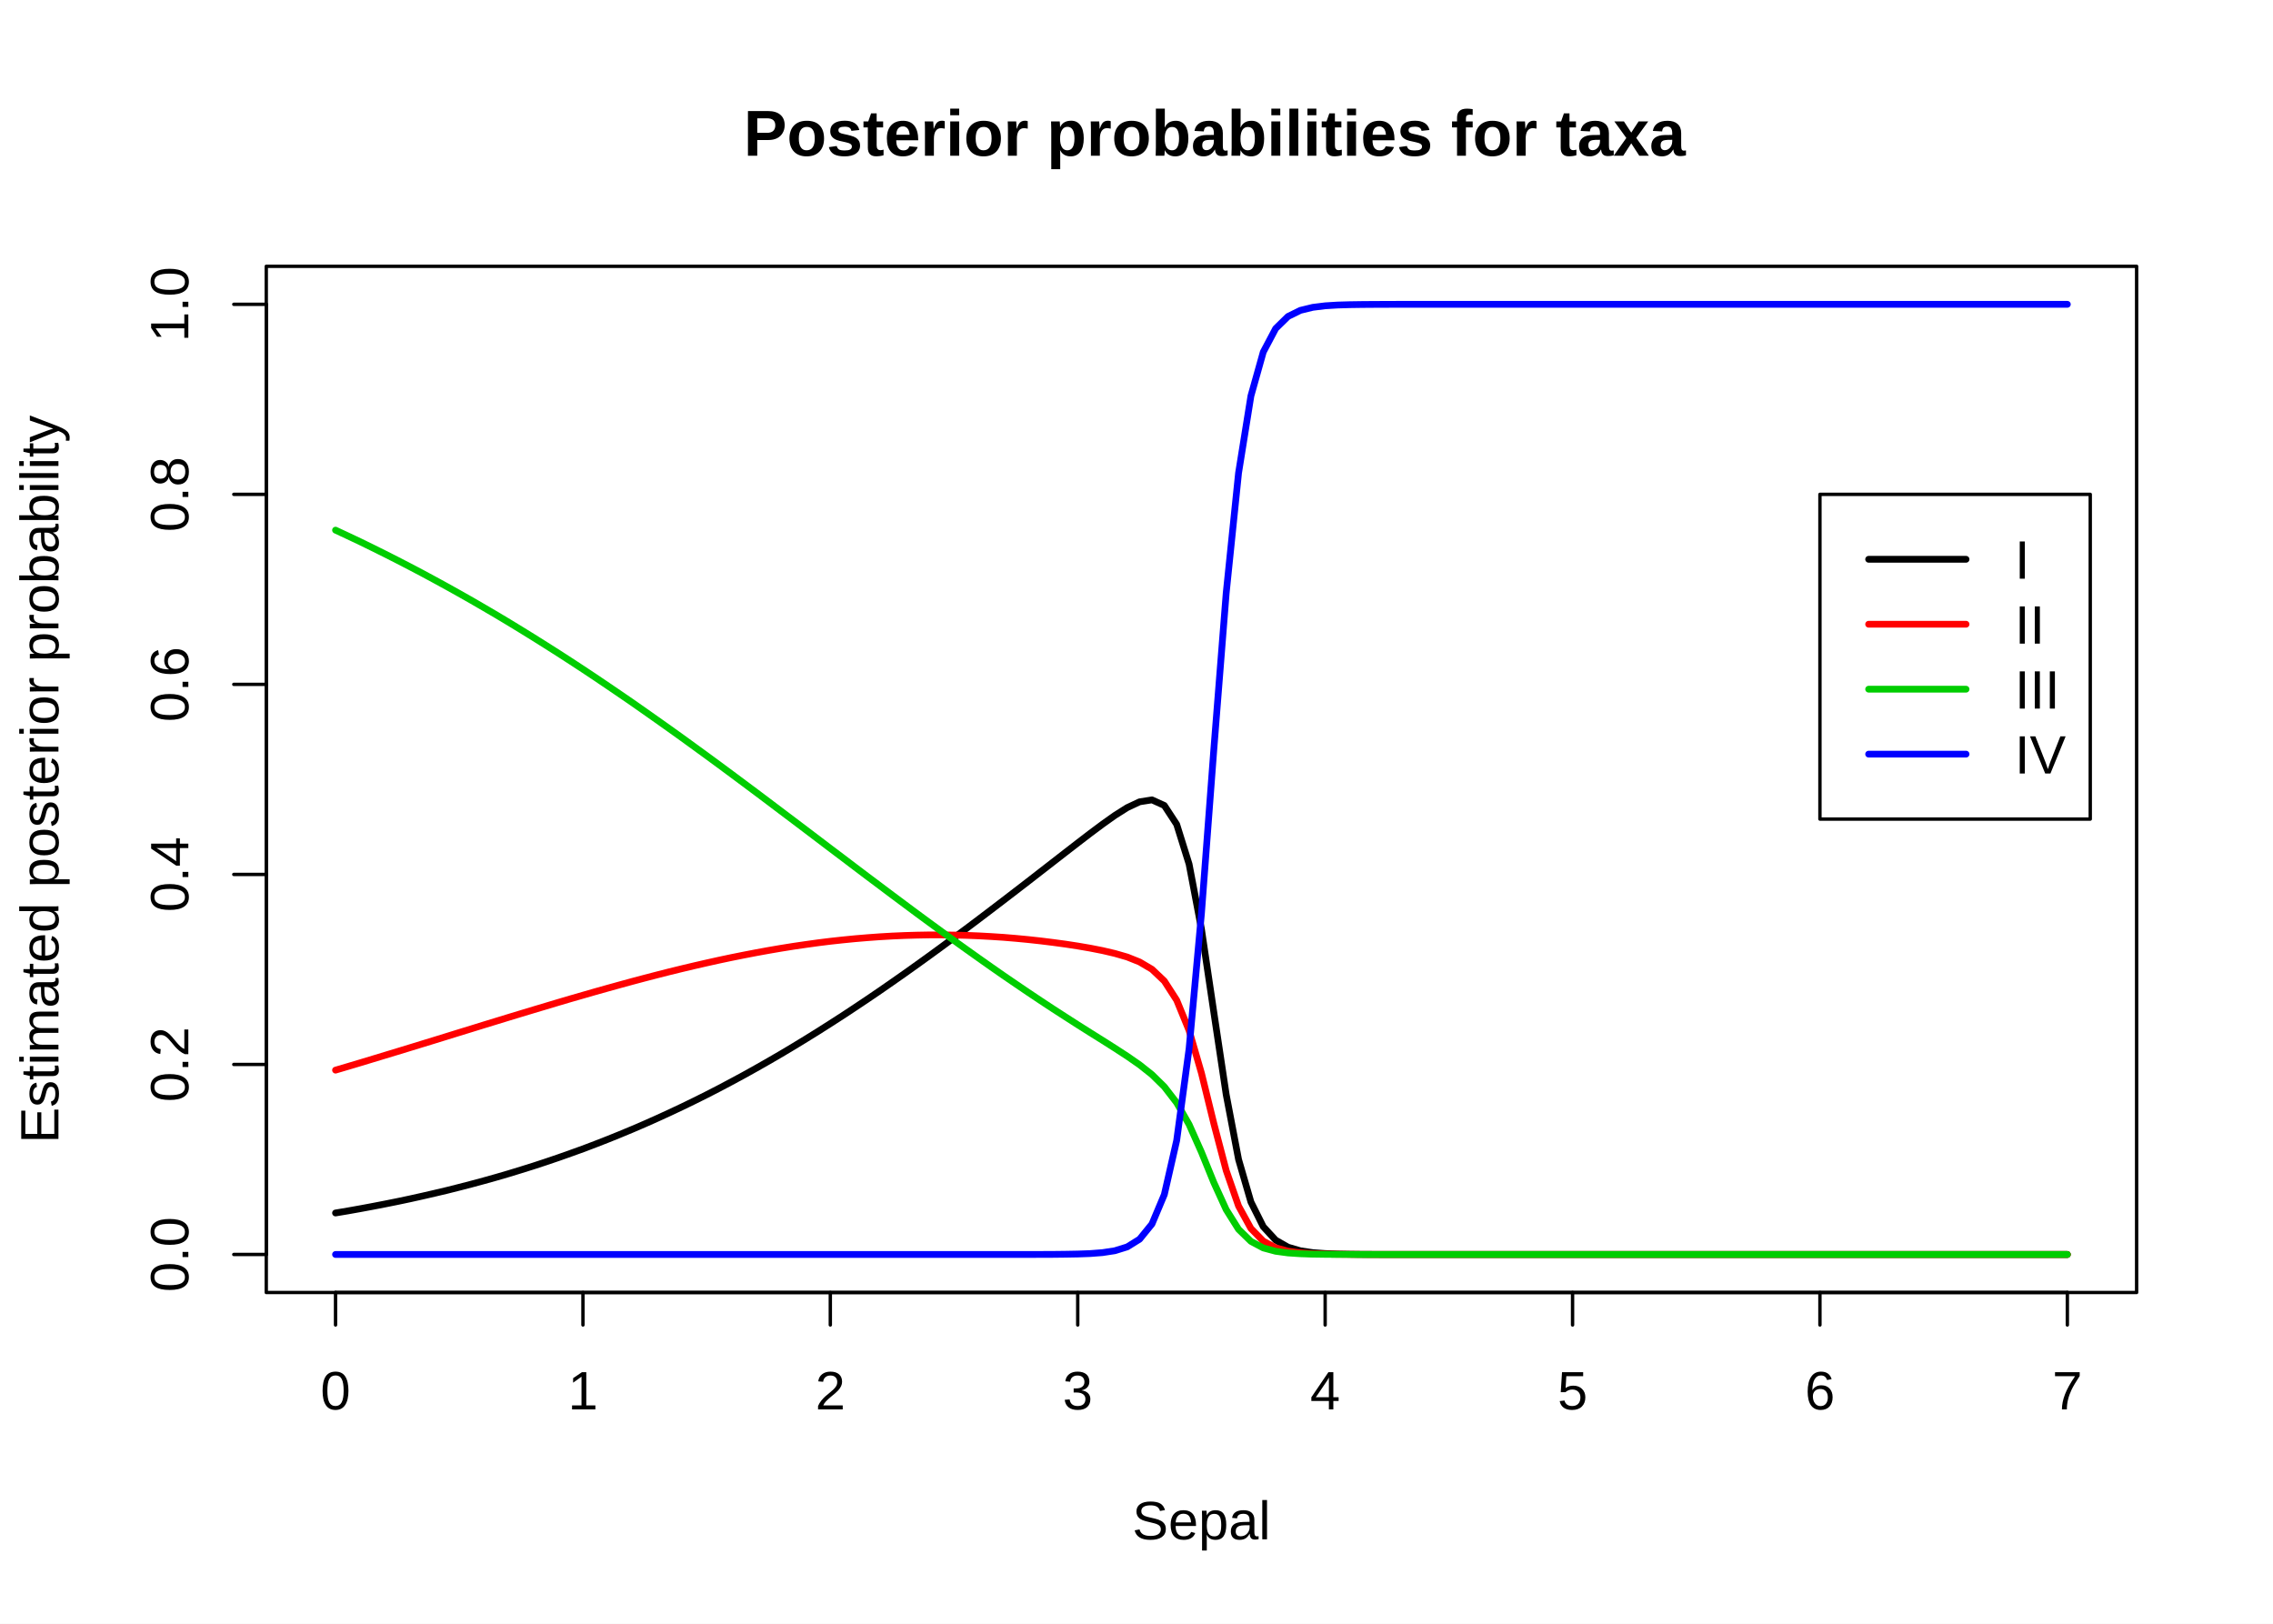
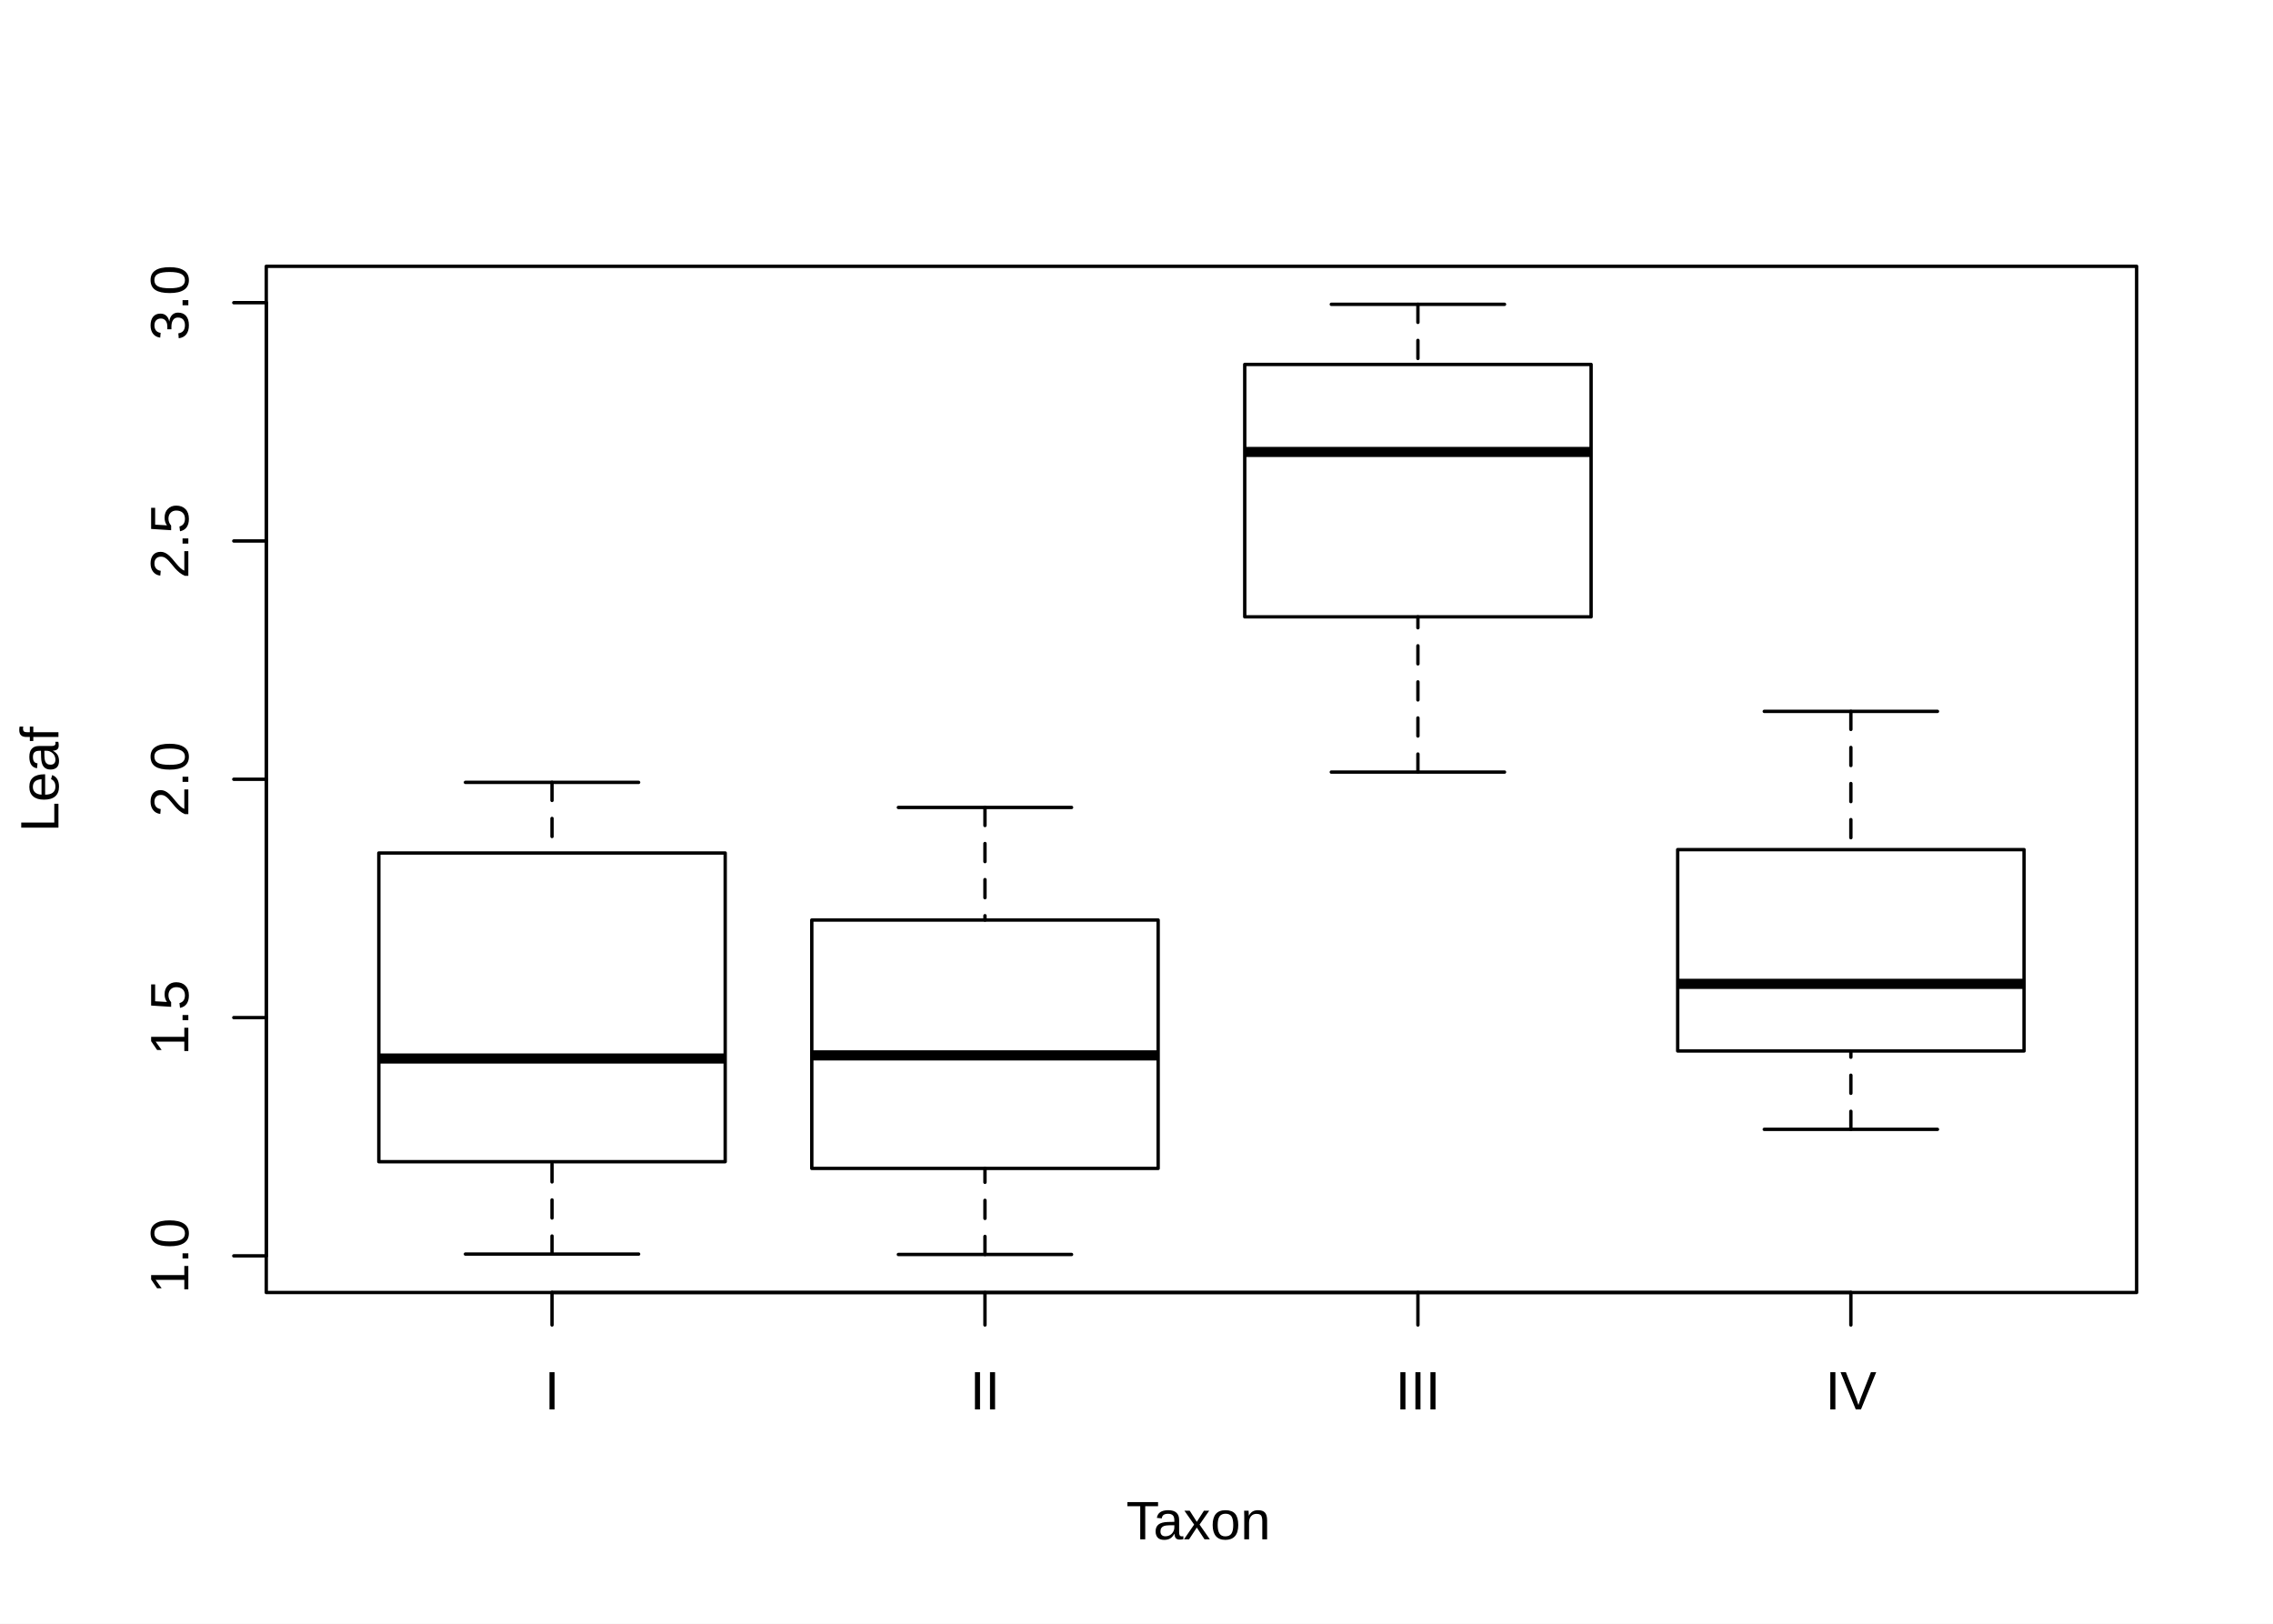
<svg xmlns="http://www.w3.org/2000/svg" viewBox="0 0 504.00 360.00">
  <defs>
    <style type="text/css">
    line, polyline, path, rect, circle {
      fill: none;
      stroke: #000000;
      stroke-linecap: round;
      stroke-linejoin: round;
      stroke-miterlimit: 10.00;
    }
  </style>
  </defs>
  <rect width="100%" height="100%" style="stroke: none; fill: #FFFFFF;" />
  <defs>
    <clipPath id="cpNTkuMDR8NDczLjc2fDI4Ni41Nnw1OS4wNA==">
      <rect x="59.04" y="59.04" width="414.72" height="227.52" />
    </clipPath>
  </defs>
-   <polyline points="74.40,268.93 77.14,268.47 79.89,267.98 82.63,267.47 85.37,266.94 88.11,266.39 90.86,265.81 93.60,265.20 96.34,264.57 99.09,263.92 101.83,263.23 104.57,262.52 107.31,261.78 110.06,261.01 112.80,260.21 115.54,259.37 118.29,258.51 121.03,257.61 123.77,256.68 126.51,255.71 129.26,254.72 132.00,253.68 134.74,252.61 137.49,251.50 140.23,250.36 142.97,249.18 145.71,247.96 148.46,246.70 151.20,245.41 153.94,244.08 156.69,242.71 159.43,241.30 162.17,239.85 164.91,238.37 167.66,236.84 170.40,235.28 173.14,233.69 175.89,232.05 178.63,230.38 181.37,228.68 184.11,226.94 186.86,225.17 189.60,223.36 192.34,221.53 195.09,219.66 197.83,217.76 200.57,215.84 203.31,213.89 206.06,211.91 208.80,209.91 211.54,207.89 214.29,205.85 217.03,203.79 219.77,201.71 222.51,199.62 225.26,197.51 228.00,195.40 230.74,193.27 233.49,191.14 236.23,189.01 238.97,186.89 241.71,184.79 244.46,182.74 247.20,180.79 249.94,179.06 252.69,177.77 255.43,177.34 258.17,178.58 260.91,182.77 263.66,191.58 266.40,205.97 269.14,224.39 271.89,242.69 274.63,257.06 277.37,266.49 280.11,271.97 282.86,274.95 285.60,276.51 288.34,277.31 291.09,277.72 293.83,277.92 296.57,278.03 299.31,278.08 302.06,278.11 304.80,278.12 307.54,278.13 310.29,278.13 313.03,278.13 315.77,278.13 318.51,278.13 321.26,278.13 324.00,278.13 326.74,278.13 329.49,278.13 332.23,278.13 334.97,278.13 337.71,278.13 340.46,278.13 343.20,278.13 345.94,278.13 348.69,278.13 351.43,278.13 354.17,278.13 356.91,278.13 359.66,278.13 362.40,278.13 365.14,278.13 367.89,278.13 370.63,278.13 373.37,278.13 376.11,278.13 378.86,278.13 381.60,278.13 384.34,278.13 387.09,278.13 389.83,278.13 392.57,278.13 395.31,278.13 398.06,278.13 400.80,278.13 403.54,278.13 406.29,278.13 409.03,278.13 411.77,278.13 414.51,278.13 417.26,278.13 420.00,278.13 422.74,278.13 425.49,278.13 428.23,278.13 430.97,278.13 433.71,278.13 436.46,278.13 439.20,278.13 441.94,278.13 444.69,278.13 447.43,278.13 450.17,278.13 452.91,278.13 455.66,278.13 458.40,278.13 " style="stroke-width: 1.50;" clip-path="url(#cpNTkuMDR8NDczLjc2fDI4Ni41Nnw1OS4wNA==)" />
+   <line x1="84.00" y1="234.68" x2="160.80" y2="234.68" style="stroke-width: 2.25; stroke-linecap: butt;" clip-path="url(#cpNTkuMDR8NDczLjc2fDI4Ni41Nnw1OS4wNA==)" />
+   <line x1="122.40" y1="278.04" x2="122.40" y2="257.56" style="stroke-width: 0.75; stroke-dasharray: 4.00,4.00;" clip-path="url(#cpNTkuMDR8NDczLjc2fDI4Ni41Nnw1OS4wNA==)" />
+   <line x1="122.40" y1="173.46" x2="122.40" y2="189.12" style="stroke-width: 0.75; stroke-dasharray: 4.00,4.00;" clip-path="url(#cpNTkuMDR8NDczLjc2fDI4Ni41Nnw1OS4wNA==)" />
+   <line x1="103.20" y1="278.04" x2="141.60" y2="278.04" style="stroke-width: 0.75;" clip-path="url(#cpNTkuMDR8NDczLjc2fDI4Ni41Nnw1OS4wNA==)" />
+   <line x1="103.20" y1="173.46" x2="141.60" y2="173.46" style="stroke-width: 0.75;" clip-path="url(#cpNTkuMDR8NDczLjc2fDI4Ni41Nnw1OS4wNA==)" />
+   <polyline points="84.00,257.56 160.80,257.56 160.80,189.12 84.00,189.12 84.00,257.56 " style="stroke-width: 0.75;" clip-path="url(#cpNTkuMDR8NDczLjc2fDI4Ni41Nnw1OS4wNA==)" />
+   <line x1="180.00" y1="233.99" x2="256.80" y2="233.99" style="stroke-width: 2.25; stroke-linecap: butt;" clip-path="url(#cpNTkuMDR8NDczLjc2fDI4Ni41Nnw1OS4wNA==)" />
+   <line x1="218.40" y1="278.13" x2="218.40" y2="259.05" style="stroke-width: 0.75; stroke-dasharray: 4.00,4.00;" clip-path="url(#cpNTkuMDR8NDczLjc2fDI4Ni41Nnw1OS4wNA==)" />
+   <line x1="218.40" y1="179.02" x2="218.40" y2="203.98" style="stroke-width: 0.75; stroke-dasharray: 4.00,4.00;" clip-path="url(#cpNTkuMDR8NDczLjc2fDI4Ni41Nnw1OS4wNA==)" />
+   <line x1="199.20" y1="278.13" x2="237.60" y2="278.13" style="stroke-width: 0.75;" clip-path="url(#cpNTkuMDR8NDczLjc2fDI4Ni41Nnw1OS4wNA==)" />
+   <line x1="199.20" y1="179.02" x2="237.60" y2="179.02" style="stroke-width: 0.75;" clip-path="url(#cpNTkuMDR8NDczLjc2fDI4Ni41Nnw1OS4wNA==)" />
+   <polyline points="180.00,259.05 256.80,259.05 256.80,203.98 180.00,203.98 180.00,259.05 " style="stroke-width: 0.75;" clip-path="url(#cpNTkuMDR8NDczLjc2fDI4Ni41Nnw1OS4wNA==)" />
+   <line x1="276.00" y1="100.20" x2="352.80" y2="100.20" style="stroke-width: 2.25; stroke-linecap: butt;" clip-path="url(#cpNTkuMDR8NDczLjc2fDI4Ni41Nnw1OS4wNA==)" />
+   <line x1="314.40" y1="171.18" x2="314.40" y2="136.76" style="stroke-width: 0.75; stroke-dasharray: 4.00,4.00;" clip-path="url(#cpNTkuMDR8NDczLjc2fDI4Ni41Nnw1OS4wNA==)" />
+   <line x1="314.40" y1="67.47" x2="314.40" y2="80.80" style="stroke-width: 0.75; stroke-dasharray: 4.00,4.00;" clip-path="url(#cpNTkuMDR8NDczLjc2fDI4Ni41Nnw1OS4wNA==)" />
+   <line x1="295.20" y1="171.18" x2="333.60" y2="171.18" style="stroke-width: 0.75;" clip-path="url(#cpNTkuMDR8NDczLjc2fDI4Ni41Nnw1OS4wNA==)" />
+   <line x1="295.20" y1="67.47" x2="333.60" y2="67.47" style="stroke-width: 0.75;" clip-path="url(#cpNTkuMDR8NDczLjc2fDI4Ni41Nnw1OS4wNA==)" />
+   <polyline points="276.00,136.76 352.80,136.76 352.80,80.80 276.00,80.80 276.00,136.76 " style="stroke-width: 0.75;" clip-path="url(#cpNTkuMDR8NDczLjc2fDI4Ni41Nnw1OS4wNA==)" />
+   <line x1="372.00" y1="218.13" x2="448.80" y2="218.13" style="stroke-width: 2.25; stroke-linecap: butt;" clip-path="url(#cpNTkuMDR8NDczLjc2fDI4Ni41Nnw1OS4wNA==)" />
+   <line x1="410.40" y1="250.39" x2="410.40" y2="233.01" style="stroke-width: 0.75; stroke-dasharray: 4.00,4.00;" clip-path="url(#cpNTkuMDR8NDczLjc2fDI4Ni41Nnw1OS4wNA==)" />
+   <line x1="410.40" y1="157.72" x2="410.40" y2="188.37" style="stroke-width: 0.75; stroke-dasharray: 4.00,4.00;" clip-path="url(#cpNTkuMDR8NDczLjc2fDI4Ni41Nnw1OS4wNA==)" />
+   <line x1="391.20" y1="250.39" x2="429.60" y2="250.39" style="stroke-width: 0.75;" clip-path="url(#cpNTkuMDR8NDczLjc2fDI4Ni41Nnw1OS4wNA==)" />
+   <line x1="391.20" y1="157.72" x2="429.60" y2="157.72" style="stroke-width: 0.75;" clip-path="url(#cpNTkuMDR8NDczLjc2fDI4Ni41Nnw1OS4wNA==)" />
+   <polyline points="372.00,233.01 448.80,233.01 448.80,188.37 372.00,188.37 372.00,233.01 " style="stroke-width: 0.75;" clip-path="url(#cpNTkuMDR8NDczLjc2fDI4Ni41Nnw1OS4wNA==)" />
  <defs>
    <clipPath id="cpMHw1MDR8MzYwfDA=">
      <rect x="0.00" y="0.00" width="504.00" height="360.00" />
    </clipPath>
  </defs>
-   <line x1="74.40" y1="286.56" x2="458.40" y2="286.56" style="stroke-width: 0.75;" clip-path="url(#cpMHw1MDR8MzYwfDA=)" />
-   <line x1="74.40" y1="286.56" x2="74.40" y2="293.76" style="stroke-width: 0.75;" clip-path="url(#cpMHw1MDR8MzYwfDA=)" />
-   <line x1="129.26" y1="286.56" x2="129.26" y2="293.76" style="stroke-width: 0.75;" clip-path="url(#cpMHw1MDR8MzYwfDA=)" />
-   <line x1="184.11" y1="286.56" x2="184.11" y2="293.76" style="stroke-width: 0.75;" clip-path="url(#cpMHw1MDR8MzYwfDA=)" />
-   <line x1="238.97" y1="286.56" x2="238.97" y2="293.76" style="stroke-width: 0.75;" clip-path="url(#cpMHw1MDR8MzYwfDA=)" />
-   <line x1="293.83" y1="286.56" x2="293.83" y2="293.76" style="stroke-width: 0.75;" clip-path="url(#cpMHw1MDR8MzYwfDA=)" />
-   <line x1="348.69" y1="286.56" x2="348.69" y2="293.76" style="stroke-width: 0.75;" clip-path="url(#cpMHw1MDR8MzYwfDA=)" />
-   <line x1="403.54" y1="286.56" x2="403.54" y2="293.76" style="stroke-width: 0.75;" clip-path="url(#cpMHw1MDR8MzYwfDA=)" />
-   <line x1="458.40" y1="286.56" x2="458.40" y2="293.76" style="stroke-width: 0.75;" clip-path="url(#cpMHw1MDR8MzYwfDA=)" />
+   <line x1="122.40" y1="286.56" x2="410.40" y2="286.56" style="stroke-width: 0.75;" clip-path="url(#cpMHw1MDR8MzYwfDA=)" />
+   <line x1="122.40" y1="286.56" x2="122.40" y2="293.76" style="stroke-width: 0.75;" clip-path="url(#cpMHw1MDR8MzYwfDA=)" />
+   <line x1="218.40" y1="286.56" x2="218.40" y2="293.76" style="stroke-width: 0.75;" clip-path="url(#cpMHw1MDR8MzYwfDA=)" />
+   <line x1="314.40" y1="286.56" x2="314.40" y2="293.76" style="stroke-width: 0.75;" clip-path="url(#cpMHw1MDR8MzYwfDA=)" />
+   <line x1="410.40" y1="286.56" x2="410.40" y2="293.76" style="stroke-width: 0.75;" clip-path="url(#cpMHw1MDR8MzYwfDA=)" />
  <g clip-path="url(#cpMHw1MDR8MzYwfDA=)">
-     <text x="71.06" y="312.48" style="font-size: 12.00px; font-family: Arial;" textLength="6.67px" lengthAdjust="spacingAndGlyphs">0</text>
+     <text x="120.73" y="312.48" style="font-size: 12.00px; font-family: Arial;" textLength="3.33px" lengthAdjust="spacingAndGlyphs">I</text>
  </g>
  <g clip-path="url(#cpMHw1MDR8MzYwfDA=)">
-     <text x="125.92" y="312.48" style="font-size: 12.00px; font-family: Arial;" textLength="6.67px" lengthAdjust="spacingAndGlyphs">1</text>
+     <text x="215.07" y="312.48" style="font-size: 12.00px; font-family: Arial;" textLength="6.67px" lengthAdjust="spacingAndGlyphs">II</text>
  </g>
  <g clip-path="url(#cpMHw1MDR8MzYwfDA=)">
-     <text x="180.78" y="312.48" style="font-size: 12.00px; font-family: Arial;" textLength="6.67px" lengthAdjust="spacingAndGlyphs">2</text>
+     <text x="309.40" y="312.48" style="font-size: 12.00px; font-family: Arial;" textLength="10.00px" lengthAdjust="spacingAndGlyphs">III</text>
  </g>
  <g clip-path="url(#cpMHw1MDR8MzYwfDA=)">
-     <text x="235.63" y="312.48" style="font-size: 12.00px; font-family: Arial;" textLength="6.67px" lengthAdjust="spacingAndGlyphs">3</text>
+     <text x="404.73" y="312.48" style="font-size: 12.00px; font-family: Arial;" textLength="11.34px" lengthAdjust="spacingAndGlyphs">IV</text>
+   </g>
+   <line x1="59.04" y1="278.44" x2="59.04" y2="67.11" style="stroke-width: 0.75;" clip-path="url(#cpMHw1MDR8MzYwfDA=)" />
+   <line x1="59.04" y1="278.44" x2="51.84" y2="278.44" style="stroke-width: 0.75;" clip-path="url(#cpMHw1MDR8MzYwfDA=)" />
+   <line x1="59.04" y1="225.61" x2="51.84" y2="225.61" style="stroke-width: 0.75;" clip-path="url(#cpMHw1MDR8MzYwfDA=)" />
+   <line x1="59.04" y1="172.77" x2="51.84" y2="172.77" style="stroke-width: 0.75;" clip-path="url(#cpMHw1MDR8MzYwfDA=)" />
+   <line x1="59.04" y1="119.94" x2="51.84" y2="119.94" style="stroke-width: 0.75;" clip-path="url(#cpMHw1MDR8MzYwfDA=)" />
+   <line x1="59.04" y1="67.11" x2="51.84" y2="67.11" style="stroke-width: 0.75;" clip-path="url(#cpMHw1MDR8MzYwfDA=)" />
+   <g clip-path="url(#cpMHw1MDR8MzYwfDA=)">
+     <text transform="translate(41.76,286.78) rotate(-90)" style="font-size: 12.00px; font-family: Arial;" textLength="16.68px" lengthAdjust="spacingAndGlyphs">1.0</text>
  </g>
  <g clip-path="url(#cpMHw1MDR8MzYwfDA=)">
-     <text x="290.49" y="312.48" style="font-size: 12.00px; font-family: Arial;" textLength="6.67px" lengthAdjust="spacingAndGlyphs">4</text>
+     <text transform="translate(41.76,233.95) rotate(-90)" style="font-size: 12.00px; font-family: Arial;" textLength="16.68px" lengthAdjust="spacingAndGlyphs">1.5</text>
  </g>
  <g clip-path="url(#cpMHw1MDR8MzYwfDA=)">
-     <text x="345.35" y="312.48" style="font-size: 12.00px; font-family: Arial;" textLength="6.67px" lengthAdjust="spacingAndGlyphs">5</text>
+     <text transform="translate(41.76,181.11) rotate(-90)" style="font-size: 12.00px; font-family: Arial;" textLength="16.68px" lengthAdjust="spacingAndGlyphs">2.0</text>
  </g>
  <g clip-path="url(#cpMHw1MDR8MzYwfDA=)">
-     <text x="400.21" y="312.48" style="font-size: 12.00px; font-family: Arial;" textLength="6.67px" lengthAdjust="spacingAndGlyphs">6</text>
+     <text transform="translate(41.76,128.28) rotate(-90)" style="font-size: 12.00px; font-family: Arial;" textLength="16.68px" lengthAdjust="spacingAndGlyphs">2.5</text>
  </g>
  <g clip-path="url(#cpMHw1MDR8MzYwfDA=)">
-     <text x="455.06" y="312.48" style="font-size: 12.00px; font-family: Arial;" textLength="6.67px" lengthAdjust="spacingAndGlyphs">7</text>
-   </g>
-   <line x1="59.04" y1="278.13" x2="59.04" y2="67.47" style="stroke-width: 0.75;" clip-path="url(#cpMHw1MDR8MzYwfDA=)" />
-   <line x1="59.04" y1="278.13" x2="51.84" y2="278.13" style="stroke-width: 0.75;" clip-path="url(#cpMHw1MDR8MzYwfDA=)" />
-   <line x1="59.04" y1="236.00" x2="51.84" y2="236.00" style="stroke-width: 0.75;" clip-path="url(#cpMHw1MDR8MzYwfDA=)" />
-   <line x1="59.04" y1="193.87" x2="51.84" y2="193.87" style="stroke-width: 0.75;" clip-path="url(#cpMHw1MDR8MzYwfDA=)" />
-   <line x1="59.04" y1="151.73" x2="51.84" y2="151.73" style="stroke-width: 0.75;" clip-path="url(#cpMHw1MDR8MzYwfDA=)" />
-   <line x1="59.04" y1="109.60" x2="51.84" y2="109.60" style="stroke-width: 0.75;" clip-path="url(#cpMHw1MDR8MzYwfDA=)" />
-   <line x1="59.04" y1="67.47" x2="51.84" y2="67.47" style="stroke-width: 0.75;" clip-path="url(#cpMHw1MDR8MzYwfDA=)" />
-   <g clip-path="url(#cpMHw1MDR8MzYwfDA=)">
-     <text transform="translate(41.76,286.47) rotate(-90)" style="font-size: 12.00px; font-family: Arial;" textLength="16.68px" lengthAdjust="spacingAndGlyphs">0.0</text>
+     <text transform="translate(41.76,75.45) rotate(-90)" style="font-size: 12.00px; font-family: Arial;" textLength="16.68px" lengthAdjust="spacingAndGlyphs">3.0</text>
  </g>
  <g clip-path="url(#cpMHw1MDR8MzYwfDA=)">
-     <text transform="translate(41.76,244.34) rotate(-90)" style="font-size: 12.00px; font-family: Arial;" textLength="16.68px" lengthAdjust="spacingAndGlyphs">0.2</text>
+     <text x="249.72" y="341.28" style="font-size: 12.00px; font-family: Arial;" textLength="33.35px" lengthAdjust="spacingAndGlyphs">Taxon</text>
  </g>
  <g clip-path="url(#cpMHw1MDR8MzYwfDA=)">
-     <text transform="translate(41.76,202.21) rotate(-90)" style="font-size: 12.00px; font-family: Arial;" textLength="16.68px" lengthAdjust="spacingAndGlyphs">0.4</text>
-   </g>
-   <g clip-path="url(#cpMHw1MDR8MzYwfDA=)">
-     <text transform="translate(41.76,160.07) rotate(-90)" style="font-size: 12.00px; font-family: Arial;" textLength="16.68px" lengthAdjust="spacingAndGlyphs">0.6</text>
-   </g>
-   <g clip-path="url(#cpMHw1MDR8MzYwfDA=)">
-     <text transform="translate(41.76,117.94) rotate(-90)" style="font-size: 12.00px; font-family: Arial;" textLength="16.68px" lengthAdjust="spacingAndGlyphs">0.8</text>
-   </g>
-   <g clip-path="url(#cpMHw1MDR8MzYwfDA=)">
-     <text transform="translate(41.76,75.81) rotate(-90)" style="font-size: 12.00px; font-family: Arial;" textLength="16.68px" lengthAdjust="spacingAndGlyphs">1.0</text>
+     <text transform="translate(12.96,184.48) rotate(-90)" style="font-size: 12.00px; font-family: Arial;" textLength="23.36px" lengthAdjust="spacingAndGlyphs">Leaf</text>
  </g>
  <polyline points="59.04,286.56 473.76,286.56 473.76,59.04 59.04,59.04 59.04,286.56 " style="stroke-width: 0.75;" clip-path="url(#cpMHw1MDR8MzYwfDA=)" />
-   <g clip-path="url(#cpMHw1MDR8MzYwfDA=)">
-     <text x="164.88" y="34.53" style="font-size: 14.40px; font-weight: bold; font-family: Arial;" textLength="203.05px" lengthAdjust="spacingAndGlyphs">Posterior probabilities for taxa</text>
-   </g>
-   <g clip-path="url(#cpMHw1MDR8MzYwfDA=)">
-     <text x="251.05" y="341.28" style="font-size: 12.00px; font-family: Arial;" textLength="30.69px" lengthAdjust="spacingAndGlyphs">Sepal</text>
-   </g>
-   <g clip-path="url(#cpMHw1MDR8MzYwfDA=)">
-     <text transform="translate(12.96,253.50) rotate(-90)" style="font-size: 12.00px; font-family: Arial;" textLength="161.41px" lengthAdjust="spacingAndGlyphs">Estimated posterior probability</text>
-   </g>
-   <defs>
-     <clipPath id="cpNTkuMDR8NDczLjc2fDI4Ni41Nnw1OS4wNA==">
-       <rect x="59.04" y="59.04" width="414.72" height="227.52" />
-     </clipPath>
-   </defs>
-   <polyline points="74.40,237.26 77.14,236.45 79.89,235.63 82.63,234.80 85.37,233.97 88.11,233.14 90.86,232.30 93.60,231.46 96.34,230.62 99.09,229.77 101.83,228.92 104.57,228.08 107.31,227.23 110.06,226.39 112.80,225.55 115.54,224.72 118.29,223.89 121.03,223.07 123.77,222.25 126.51,221.44 129.26,220.65 132.00,219.86 134.74,219.09 137.49,218.33 140.23,217.58 142.97,216.85 145.71,216.14 148.46,215.44 151.20,214.77 153.94,214.12 156.69,213.49 159.43,212.88 162.17,212.30 164.91,211.75 167.66,211.22 170.40,210.72 173.14,210.25 175.89,209.81 178.63,209.41 181.37,209.03 184.11,208.69 186.86,208.39 189.60,208.12 192.34,207.89 195.09,207.69 197.83,207.53 200.57,207.41 203.31,207.33 206.06,207.28 208.80,207.28 211.54,207.31 214.29,207.38 217.03,207.49 219.77,207.64 222.51,207.82 225.26,208.05 228.00,208.31 230.74,208.61 233.49,208.95 236.23,209.32 238.97,209.74 241.71,210.21 244.46,210.75 247.20,211.39 249.94,212.18 252.69,213.28 255.43,214.90 258.17,217.50 260.91,221.75 263.66,228.46 266.40,237.92 269.14,249.06 271.89,259.52 274.63,267.39 277.37,272.37 280.11,275.17 282.86,276.65 285.60,277.40 288.34,277.77 291.09,277.96 293.83,278.05 296.57,278.09 299.31,278.11 302.06,278.12 304.80,278.13 307.54,278.13 310.29,278.13 313.03,278.13 315.77,278.13 318.51,278.13 321.26,278.13 324.00,278.13 326.74,278.13 329.49,278.13 332.23,278.13 334.97,278.13 337.71,278.13 340.46,278.13 343.20,278.13 345.94,278.13 348.69,278.13 351.43,278.13 354.17,278.13 356.91,278.13 359.66,278.13 362.40,278.13 365.14,278.13 367.89,278.13 370.63,278.13 373.37,278.13 376.11,278.13 378.86,278.13 381.60,278.13 384.34,278.13 387.09,278.13 389.83,278.13 392.57,278.13 395.31,278.13 398.06,278.13 400.80,278.13 403.54,278.13 406.29,278.13 409.03,278.13 411.77,278.13 414.51,278.13 417.26,278.13 420.00,278.13 422.74,278.13 425.49,278.13 428.23,278.13 430.97,278.13 433.71,278.13 436.46,278.13 439.20,278.13 441.94,278.13 444.69,278.13 447.43,278.13 450.17,278.13 452.91,278.13 455.66,278.13 458.40,278.13 " style="stroke-width: 1.50; stroke: #FF0000;" clip-path="url(#cpNTkuMDR8NDczLjc2fDI4Ni41Nnw1OS4wNA==)" />
-   <polyline points="74.40,117.54 77.14,118.82 79.89,120.12 82.63,121.46 85.37,122.82 88.11,124.21 90.86,125.63 93.60,127.07 96.34,128.55 99.09,130.05 101.83,131.58 104.57,133.13 107.31,134.72 110.06,136.33 112.80,137.97 115.54,139.64 118.29,141.34 121.03,143.06 123.77,144.80 126.51,146.57 129.26,148.37 132.00,150.19 134.74,152.04 137.49,153.91 140.23,155.79 142.97,157.71 145.71,159.64 148.46,161.59 151.20,163.55 153.94,165.54 156.69,167.54 159.43,169.55 162.17,171.58 164.91,173.62 167.66,175.67 170.40,177.73 173.14,179.80 175.89,181.87 178.63,183.94 181.37,186.02 184.11,188.10 186.86,190.17 189.60,192.25 192.34,194.32 195.09,196.38 197.83,198.44 200.57,200.48 203.31,202.52 206.06,204.54 208.80,206.54 211.54,208.53 214.29,210.50 217.03,212.45 219.77,214.38 222.51,216.29 225.26,218.17 228.00,220.03 230.74,221.86 233.49,223.67 236.23,225.44 238.97,227.20 241.71,228.93 244.46,230.65 247.20,232.39 249.94,234.17 252.69,236.08 255.43,238.25 258.17,240.94 260.91,244.49 263.66,249.30 266.40,255.44 269.14,262.17 271.89,268.19 274.63,272.55 277.37,275.22 280.11,276.68 282.86,277.42 285.60,277.79 288.34,277.97 291.09,278.06 293.83,278.10 296.57,278.12 299.31,278.12 302.06,278.13 304.80,278.13 307.54,278.13 310.29,278.13 313.03,278.13 315.77,278.13 318.51,278.13 321.26,278.13 324.00,278.13 326.74,278.13 329.49,278.13 332.23,278.13 334.97,278.13 337.71,278.13 340.46,278.13 343.20,278.13 345.94,278.13 348.69,278.13 351.43,278.13 354.17,278.13 356.91,278.13 359.66,278.13 362.40,278.13 365.14,278.13 367.89,278.13 370.63,278.13 373.37,278.13 376.11,278.13 378.86,278.13 381.60,278.13 384.34,278.13 387.09,278.13 389.83,278.13 392.57,278.13 395.31,278.13 398.06,278.13 400.80,278.13 403.54,278.13 406.29,278.13 409.03,278.13 411.77,278.13 414.51,278.13 417.26,278.13 420.00,278.13 422.74,278.13 425.49,278.13 428.23,278.13 430.97,278.13 433.71,278.13 436.46,278.13 439.20,278.13 441.94,278.13 444.69,278.13 447.43,278.13 450.17,278.13 452.91,278.13 455.66,278.13 458.40,278.13 " style="stroke-width: 1.50; stroke: #00CD00;" clip-path="url(#cpNTkuMDR8NDczLjc2fDI4Ni41Nnw1OS4wNA==)" />
-   <polyline points="74.40,278.13 77.14,278.13 79.89,278.13 82.63,278.13 85.37,278.13 88.11,278.13 90.86,278.13 93.60,278.13 96.34,278.13 99.09,278.13 101.83,278.13 104.57,278.13 107.31,278.13 110.06,278.13 112.80,278.13 115.54,278.13 118.29,278.13 121.03,278.13 123.77,278.13 126.51,278.13 129.26,278.13 132.00,278.13 134.74,278.13 137.49,278.13 140.23,278.13 142.97,278.13 145.71,278.13 148.46,278.13 151.20,278.13 153.94,278.13 156.69,278.13 159.43,278.13 162.17,278.13 164.91,278.13 167.66,278.13 170.40,278.13 173.14,278.13 175.89,278.13 178.63,278.13 181.37,278.13 184.11,278.13 186.86,278.13 189.60,278.13 192.34,278.13 195.09,278.13 197.83,278.13 200.57,278.13 203.31,278.13 206.06,278.13 208.80,278.13 211.54,278.13 214.29,278.13 217.03,278.13 219.77,278.13 222.51,278.13 225.26,278.13 228.00,278.13 230.74,278.12 233.49,278.11 236.23,278.08 238.97,278.03 241.71,277.93 244.46,277.72 247.20,277.30 249.94,276.45 252.69,274.74 255.43,271.37 258.17,264.85 260.91,252.85 263.66,232.52 266.40,202.54 269.14,166.24 271.89,131.47 274.63,104.86 277.37,87.79 280.11,78.04 282.86,72.84 285.60,70.16 288.34,68.81 291.09,68.14 293.83,67.80 296.57,67.63 299.31,67.55 302.06,67.51 304.80,67.49 307.54,67.48 310.29,67.47 313.03,67.47 315.77,67.47 318.51,67.47 321.26,67.47 324.00,67.47 326.74,67.47 329.49,67.47 332.23,67.47 334.97,67.47 337.71,67.47 340.46,67.47 343.20,67.47 345.94,67.47 348.69,67.47 351.43,67.47 354.17,67.47 356.91,67.47 359.66,67.47 362.40,67.47 365.14,67.47 367.89,67.47 370.63,67.47 373.37,67.47 376.11,67.47 378.86,67.47 381.60,67.47 384.34,67.47 387.09,67.47 389.83,67.47 392.57,67.47 395.31,67.47 398.06,67.47 400.80,67.47 403.54,67.47 406.29,67.47 409.03,67.47 411.77,67.47 414.51,67.47 417.26,67.47 420.00,67.47 422.74,67.47 425.49,67.47 428.23,67.47 430.97,67.47 433.71,67.47 436.46,67.47 439.20,67.47 441.94,67.47 444.69,67.47 447.43,67.47 450.17,67.47 452.91,67.47 455.66,67.47 458.40,67.47 " style="stroke-width: 1.50; stroke: #0000FF;" clip-path="url(#cpNTkuMDR8NDczLjc2fDI4Ni41Nnw1OS4wNA==)" />
-   <rect x="403.54" y="109.60" width="59.94" height="72.00" style="stroke-width: 0.75;" clip-path="url(#cpNTkuMDR8NDczLjc2fDI4Ni41Nnw1OS4wNA==)" />
-   <line x1="414.34" y1="124.00" x2="435.94" y2="124.00" style="stroke-width: 1.50;" clip-path="url(#cpNTkuMDR8NDczLjc2fDI4Ni41Nnw1OS4wNA==)" />
-   <line x1="414.34" y1="138.40" x2="435.94" y2="138.40" style="stroke-width: 1.50; stroke: #FF0000;" clip-path="url(#cpNTkuMDR8NDczLjc2fDI4Ni41Nnw1OS4wNA==)" />
-   <line x1="414.34" y1="152.80" x2="435.94" y2="152.80" style="stroke-width: 1.50; stroke: #00CD00;" clip-path="url(#cpNTkuMDR8NDczLjc2fDI4Ni41Nnw1OS4wNA==)" />
-   <line x1="414.34" y1="167.20" x2="435.94" y2="167.20" style="stroke-width: 1.50; stroke: #0000FF;" clip-path="url(#cpNTkuMDR8NDczLjc2fDI4Ni41Nnw1OS4wNA==)" />
-   <g clip-path="url(#cpNTkuMDR8NDczLjc2fDI4Ni41Nnw1OS4wNA==)">
-     <text x="446.74" y="128.30" style="font-size: 12.00px; font-family: Arial;" textLength="3.33px" lengthAdjust="spacingAndGlyphs">I</text>
-   </g>
-   <g clip-path="url(#cpNTkuMDR8NDczLjc2fDI4Ni41Nnw1OS4wNA==)">
-     <text x="446.74" y="142.70" style="font-size: 12.00px; font-family: Arial;" textLength="6.67px" lengthAdjust="spacingAndGlyphs">II</text>
-   </g>
-   <g clip-path="url(#cpNTkuMDR8NDczLjc2fDI4Ni41Nnw1OS4wNA==)">
-     <text x="446.74" y="157.10" style="font-size: 12.00px; font-family: Arial;" textLength="10.00px" lengthAdjust="spacingAndGlyphs">III</text>
-   </g>
-   <g clip-path="url(#cpNTkuMDR8NDczLjc2fDI4Ni41Nnw1OS4wNA==)">
-     <text x="446.74" y="171.50" style="font-size: 12.00px; font-family: Arial;" textLength="11.34px" lengthAdjust="spacingAndGlyphs">IV</text>
-   </g>
</svg>
